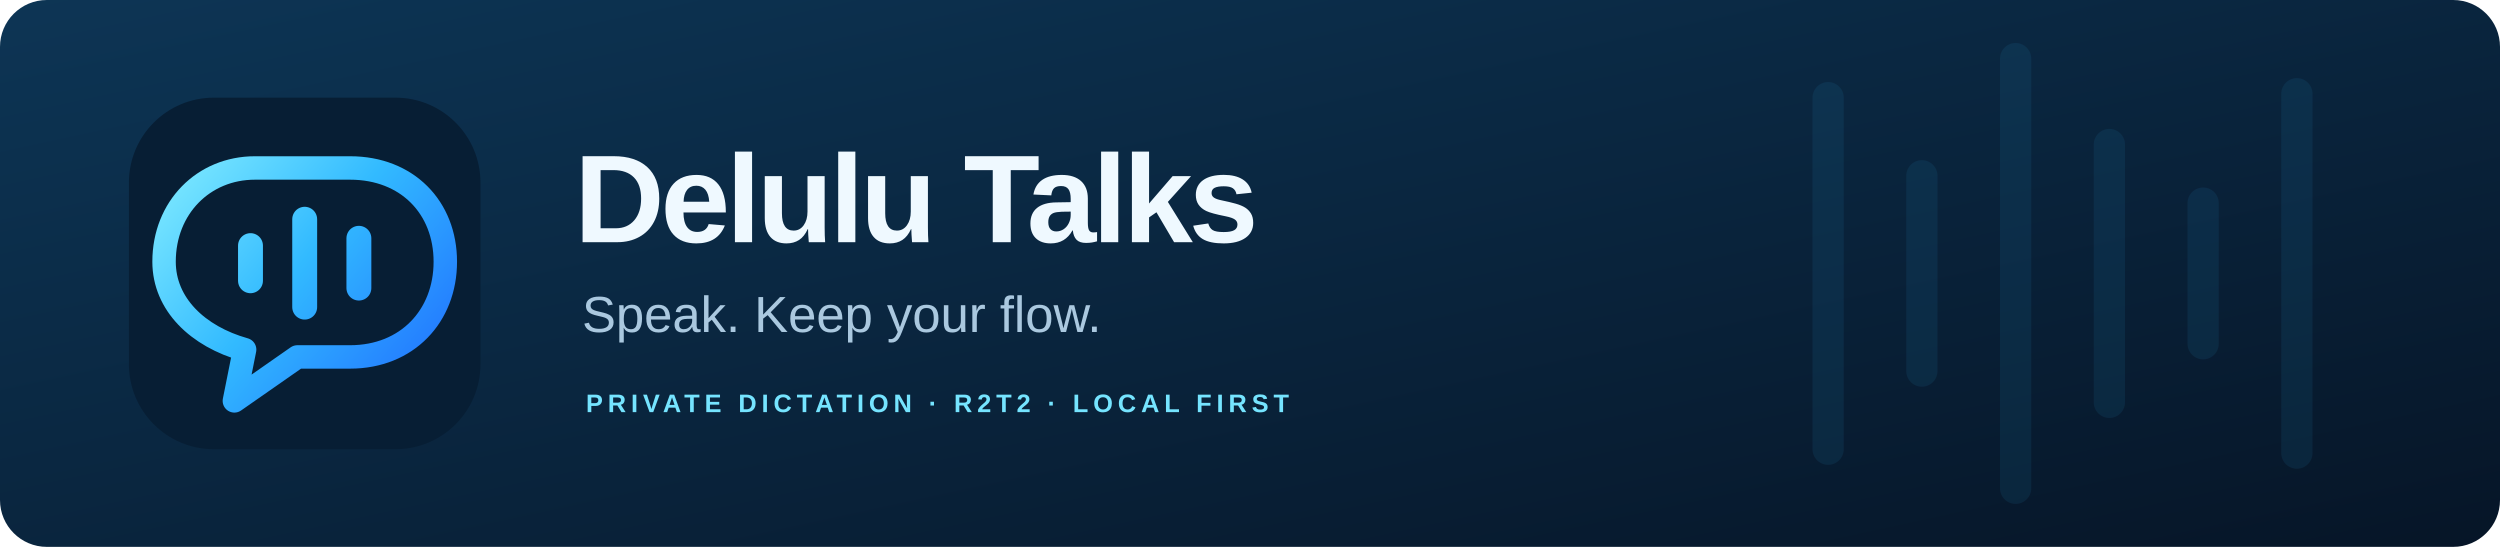
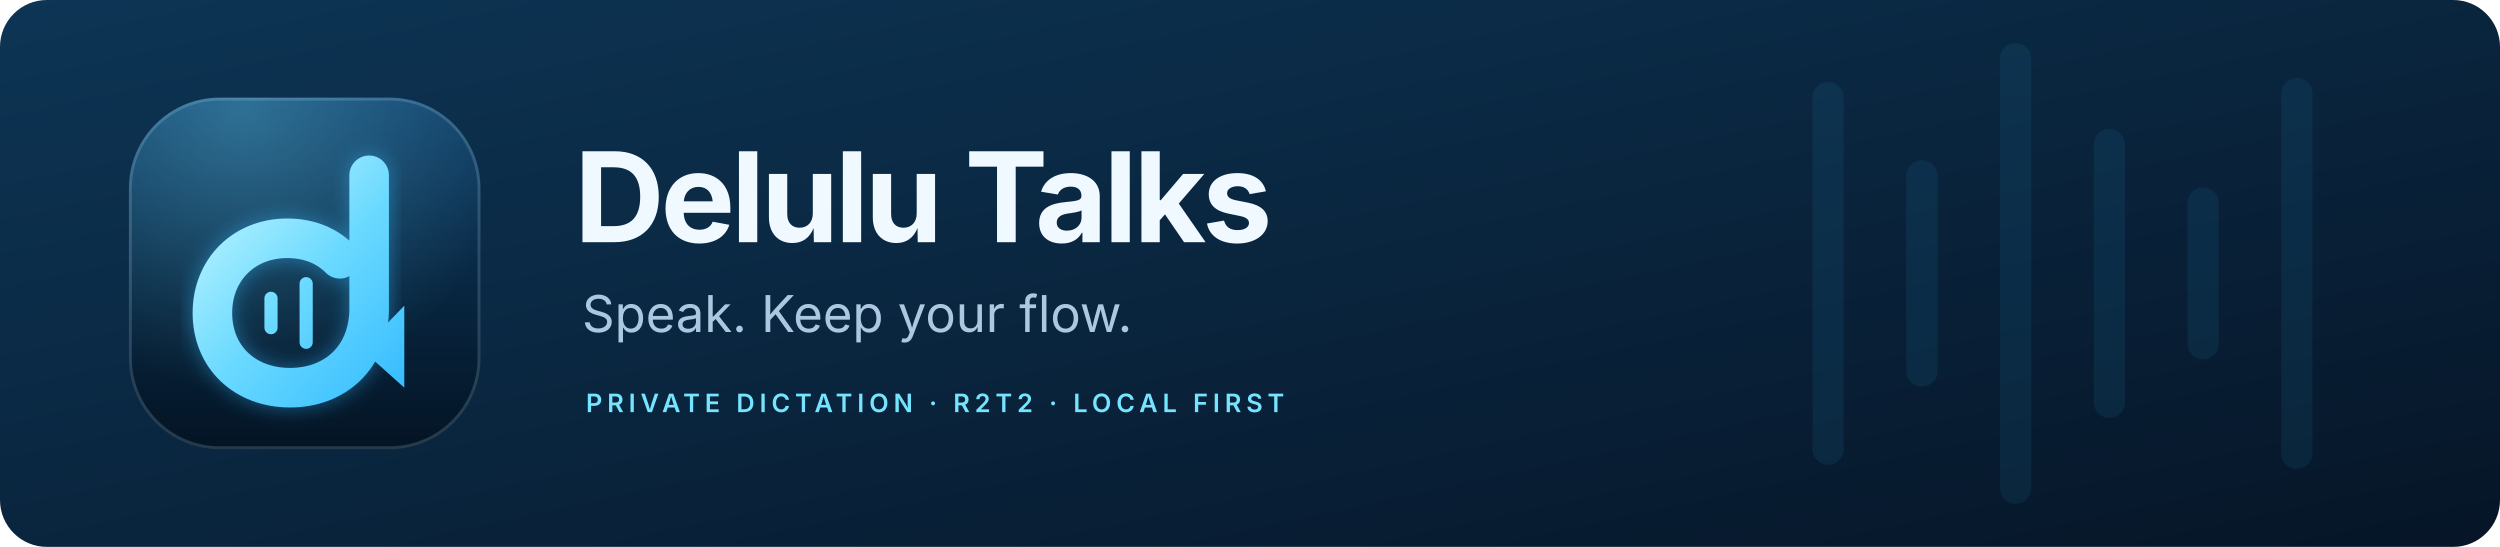
<svg xmlns="http://www.w3.org/2000/svg" viewBox="0 0 1280 280" role="img" aria-labelledby="title description">
  <defs>
    <linearGradient id="banner" x2="1" y2="1">
      <stop stop-color="#0d3555" />
      <stop offset="1" stop-color="#061527" />
    </linearGradient>
  </defs>
  <rect width="1280" height="280" rx="24" fill="url(#banner)" />
  <path d="M936 50v180M984 90v100M1032 30v220M1080 74v132M1128 104v72M1176 48v184" stroke="#32baff" stroke-width="16" stroke-linecap="round" opacity=".08" />
  <svg x="60" y="44" width="192" height="192" viewBox="0 0 256 256">
    <defs>
-       <linearGradient id="voice" x1="48" y1="58" x2="208" y2="192" gradientUnits="userSpaceOnUse">
-         <stop stop-color="#75e4ff" />
-         <stop offset=".48" stop-color="#32baff" />
-         <stop offset="1" stop-color="#237bff" />
+       <linearGradient id="hvoice" x1="54" y1="64" x2="207" y2="207" gradientUnits="userSpaceOnUse">
+         <stop stop-color="#c4f8ff" />
+         <stop offset=".5" stop-color="#6ad9ff" />
+         <stop offset="1" stop-color="#32baff" />
      </linearGradient>
+       <linearGradient id="hdepth" x1="128" y1="8" x2="128" y2="248" gradientUnits="userSpaceOnUse">
+         <stop stop-color="#11406a" />
+         <stop offset=".52" stop-color="#082742" />
+         <stop offset="1" stop-color="#041424" />
+       </linearGradient>
+       <radialGradient id="hlight" cx="86" cy="18" r="190" gradientUnits="userSpaceOnUse">
+         <stop stop-color="#75e4ff" stop-opacity=".3" />
+         <stop offset="1" stop-color="#75e4ff" stop-opacity="0" />
+       </radialGradient>
+       <filter id="hglow" x="-20%" y="-20%" width="140%" height="140%">
+         <feGaussianBlur stdDeviation="7" />
+       </filter>
    </defs>
-     <rect x="8" y="8" width="240" height="240" rx="58" fill="#071e34" />
-     <g fill="none" stroke="url(#voice)" stroke-linecap="round" stroke-linejoin="round">
-       <path d="M94 56h65c39 0 65 27 65 64s-26 65-65 65h-36l-43 30 7-35c-32-9-55-31-55-60 0-37 27-64 62-64Z" stroke-width="16" />
-       <path d="M91 109v24M128 91v60M165 104v34" stroke-width="17" />
+     <rect x="8" y="8" width="240" height="240" rx="62" fill="url(#hdepth)" />
+     <rect x="8" y="8" width="240" height="240" rx="62" fill="url(#hlight)" />
+     <rect x="9" y="9" width="238" height="238" rx="61" fill="none" stroke="#bfeaff" stroke-opacity=".18" stroke-width="2" />
+     <g opacity=".45" filter="url(#hglow)">
+       <path d="M172 61v91c0 33-23 54-54 54s-53-21-53-51 22-51 51-51c15 0 27 5 36 14" fill="none" stroke="#32baff" stroke-width="27" stroke-linecap="round" />
    </g>
+     <path d="M172 61v91c0 33-23 54-54 54s-53-21-53-51 22-51 51-51c15 0 27 5 36 14" fill="none" stroke="url(#hvoice)" stroke-width="27" stroke-linecap="round" />
+     <path d="M167 180l29 26v-56" fill="url(#hvoice)" />
+     <path d="M105 145v20m24-30v40" fill="none" stroke="url(#hvoice)" stroke-width="9" stroke-linecap="round" />
  </svg>
-   <g font-family="Segoe UI, Arial, sans-serif">
+   <g font-family="Inter, Segoe UI, Arial, sans-serif">
    <text x="294" y="124" font-size="64" font-weight="750" letter-spacing="-2" fill="#eff9ff">Delulu Talks</text>
    <text x="298" y="170" font-size="26" fill="#aac8df">Speak. Keep your flow.</text>
    <text x="300" y="211" font-size="13" font-weight="600" letter-spacing="2.5" fill="#75e4ff">PRIVATE DICTATION · R2T2 · LOCAL FIRST</text>
  </g>
</svg>
